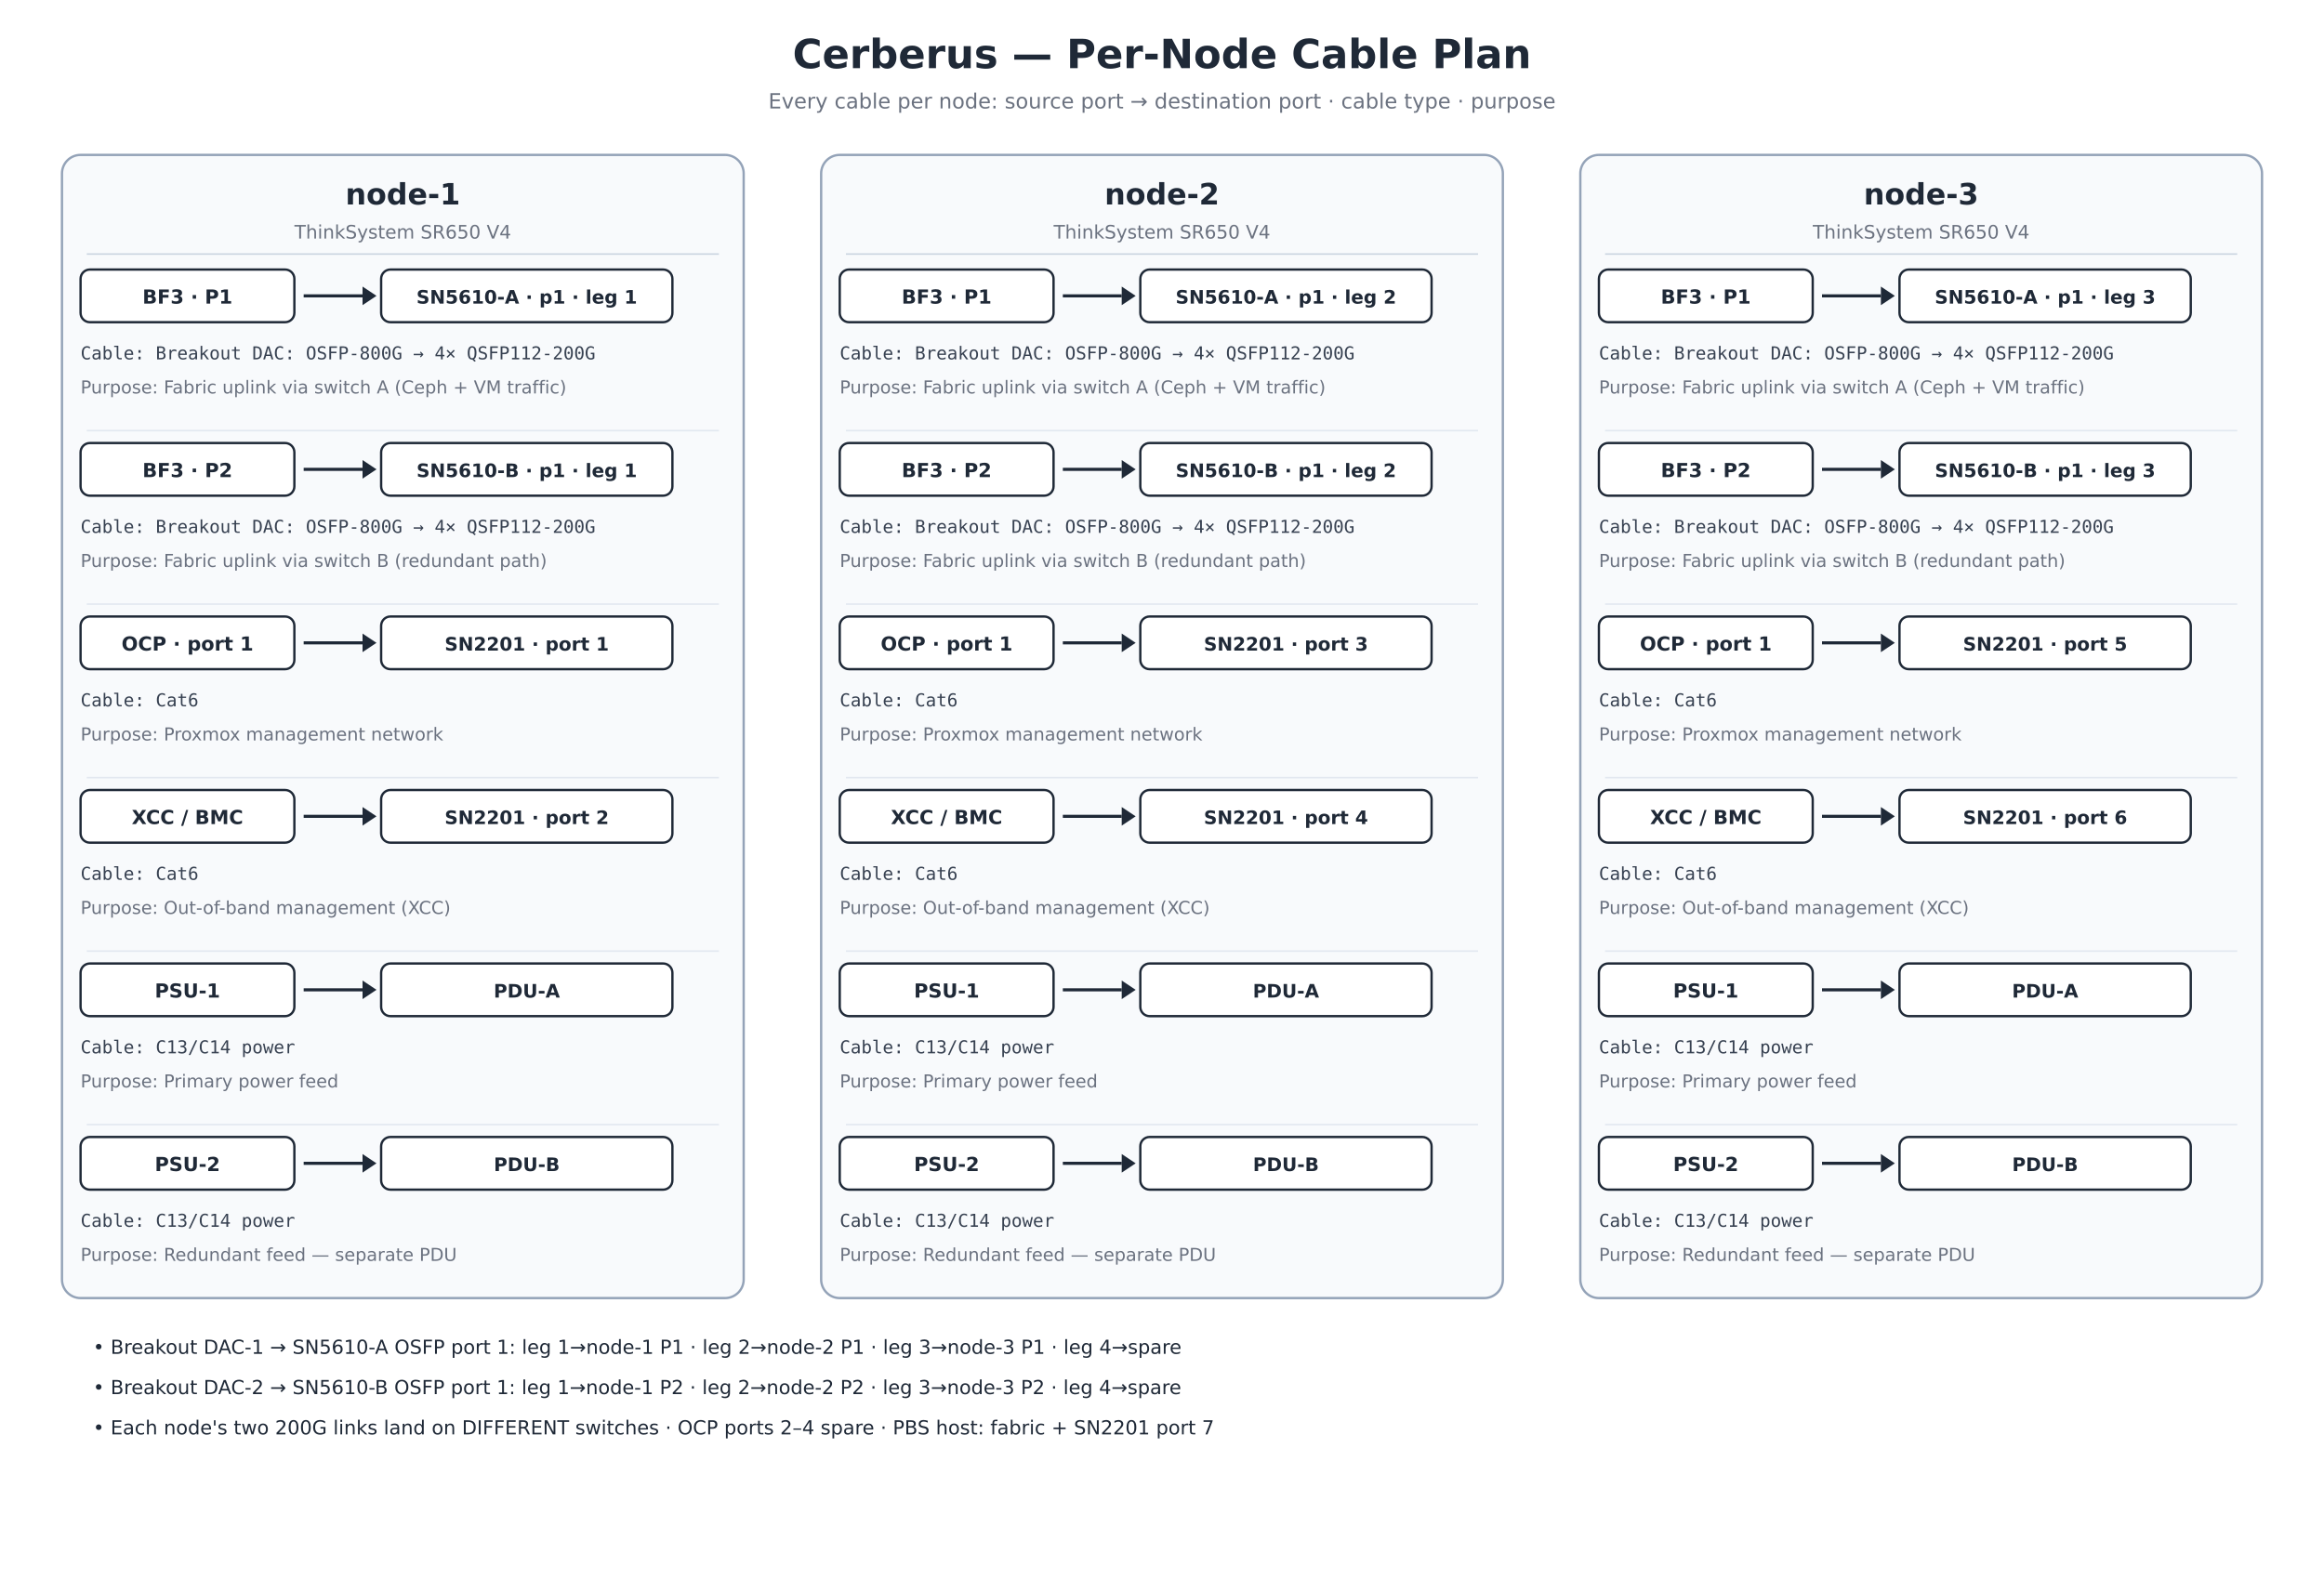
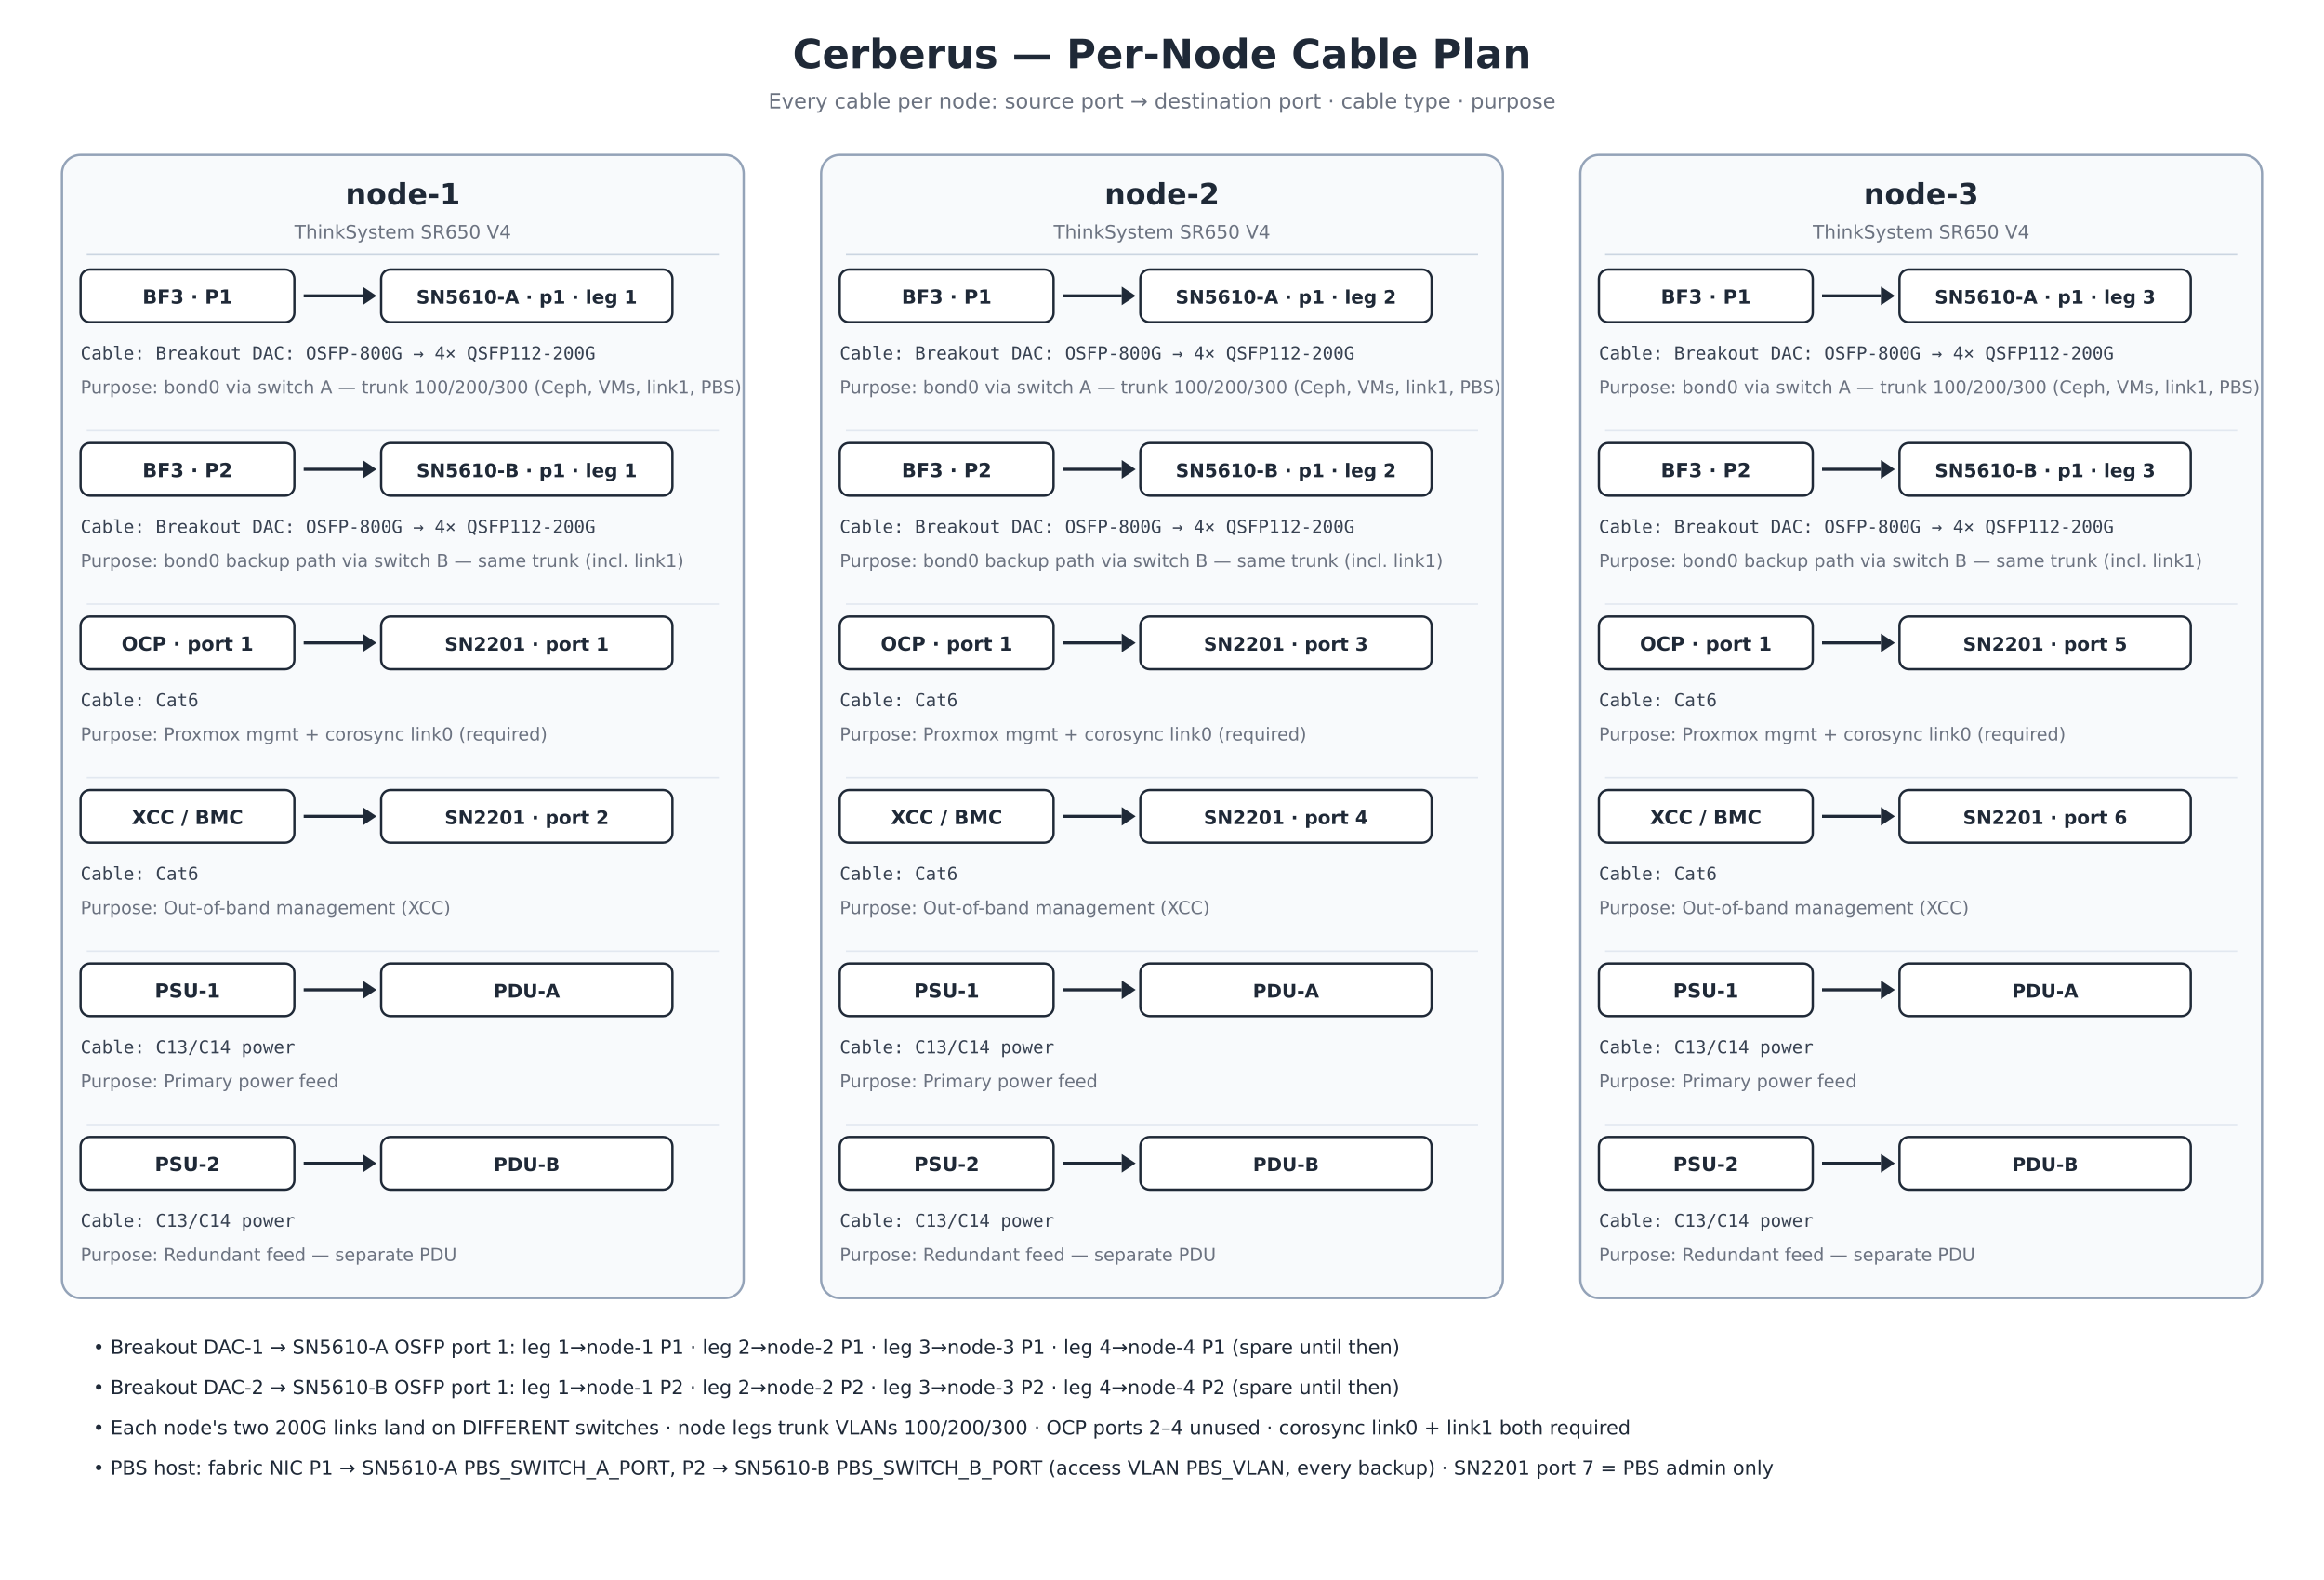
<svg xmlns="http://www.w3.org/2000/svg" width="1500" height="1020" viewBox="0 0 1500 1020" font-family="DejaVu Sans, 'Liberation Sans', sans-serif">
  <rect x="0" y="0" width="1500" height="1020" rx="0" fill="#ffffff" stroke="none" stroke-width="1" />
  <text x="750" y="44" font-size="26" fill="#1f2937" font-weight="bold" text-anchor="middle">Cerberus — Per-Node Cable Plan</text>
  <text x="750" y="70" font-size="13.5" fill="#6b7280" font-weight="normal" text-anchor="middle">Every cable per node: source port → destination port · cable type · purpose</text>
  <rect x="40" y="100" width="440" height="738" rx="12" fill="#f8fafc" stroke="#94a3b8" stroke-width="1.5" />
  <text x="260.0" y="132" font-size="19" fill="#1f2937" font-weight="bold" text-anchor="middle">node-1</text>
  <text x="260.0" y="154" font-size="12" fill="#6b7280" font-weight="normal" text-anchor="middle">ThinkSystem SR650 V4</text>
  <line x1="56" y1="164" x2="464" y2="164" stroke="#cbd5e1" stroke-width="1" />
  <rect x="52" y="174" width="138" height="34" rx="6" fill="#ffffff" stroke="#1f2937" stroke-width="1.5" />
  <text x="121" y="196" font-size="12.5" fill="#1f2937" font-weight="bold" text-anchor="middle">BF3 · P1</text>
  <line x1="196" y1="191" x2="234" y2="191" stroke="#1f2937" stroke-width="2" />
  <polygon points="234,185 234,197 243,191" fill="#1f2937" />
  <rect x="246" y="174" width="188" height="34" rx="6" fill="#ffffff" stroke="#1f2937" stroke-width="1.5" />
  <text x="340" y="196" font-size="12" fill="#1f2937" font-weight="bold" text-anchor="middle">SN5610-A · p1 · leg 1</text>
  <text x="52" y="232" font-size="11.5" fill="#374151" font-weight="normal" text-anchor="start" font-family="DejaVu Sans Mono, monospace">Cable: Breakout DAC: OSFP-800G → 4× QSFP112-200G</text>
-   <text x="52" y="254" font-size="11.5" fill="#6b7280" font-weight="normal" text-anchor="start">Purpose: Fabric uplink via switch A (Ceph + VM traffic)</text>
+   <text x="52" y="254" font-size="11.5" fill="#6b7280" font-weight="normal" text-anchor="start">Purpose: bond0 via switch A — trunk 100/200/300 (Ceph, VMs, link1, PBS)</text>
  <line x1="56" y1="278" x2="464" y2="278" stroke="#e2e8f0" stroke-width="1" />
  <rect x="52" y="286" width="138" height="34" rx="6" fill="#ffffff" stroke="#1f2937" stroke-width="1.5" />
  <text x="121" y="308" font-size="12.5" fill="#1f2937" font-weight="bold" text-anchor="middle">BF3 · P2</text>
  <line x1="196" y1="303" x2="234" y2="303" stroke="#1f2937" stroke-width="2" />
  <polygon points="234,297 234,309 243,303" fill="#1f2937" />
  <rect x="246" y="286" width="188" height="34" rx="6" fill="#ffffff" stroke="#1f2937" stroke-width="1.5" />
  <text x="340" y="308" font-size="12" fill="#1f2937" font-weight="bold" text-anchor="middle">SN5610-B · p1 · leg 1</text>
  <text x="52" y="344" font-size="11.5" fill="#374151" font-weight="normal" text-anchor="start" font-family="DejaVu Sans Mono, monospace">Cable: Breakout DAC: OSFP-800G → 4× QSFP112-200G</text>
-   <text x="52" y="366" font-size="11.5" fill="#6b7280" font-weight="normal" text-anchor="start">Purpose: Fabric uplink via switch B (redundant path)</text>
+   <text x="52" y="366" font-size="11.5" fill="#6b7280" font-weight="normal" text-anchor="start">Purpose: bond0 backup path via switch B — same trunk (incl. link1)</text>
  <line x1="56" y1="390" x2="464" y2="390" stroke="#e2e8f0" stroke-width="1" />
  <rect x="52" y="398" width="138" height="34" rx="6" fill="#ffffff" stroke="#1f2937" stroke-width="1.5" />
  <text x="121" y="420" font-size="12.5" fill="#1f2937" font-weight="bold" text-anchor="middle">OCP · port 1</text>
  <line x1="196" y1="415" x2="234" y2="415" stroke="#1f2937" stroke-width="2" />
  <polygon points="234,409 234,421 243,415" fill="#1f2937" />
  <rect x="246" y="398" width="188" height="34" rx="6" fill="#ffffff" stroke="#1f2937" stroke-width="1.5" />
  <text x="340" y="420" font-size="12" fill="#1f2937" font-weight="bold" text-anchor="middle">SN2201 · port 1</text>
  <text x="52" y="456" font-size="11.5" fill="#374151" font-weight="normal" text-anchor="start" font-family="DejaVu Sans Mono, monospace">Cable: Cat6</text>
-   <text x="52" y="478" font-size="11.5" fill="#6b7280" font-weight="normal" text-anchor="start">Purpose: Proxmox management network</text>
+   <text x="52" y="478" font-size="11.5" fill="#6b7280" font-weight="normal" text-anchor="start">Purpose: Proxmox mgmt + corosync link0 (required)</text>
  <line x1="56" y1="502" x2="464" y2="502" stroke="#e2e8f0" stroke-width="1" />
  <rect x="52" y="510" width="138" height="34" rx="6" fill="#ffffff" stroke="#1f2937" stroke-width="1.5" />
  <text x="121" y="532" font-size="12.5" fill="#1f2937" font-weight="bold" text-anchor="middle">XCC / BMC</text>
  <line x1="196" y1="527" x2="234" y2="527" stroke="#1f2937" stroke-width="2" />
  <polygon points="234,521 234,533 243,527" fill="#1f2937" />
  <rect x="246" y="510" width="188" height="34" rx="6" fill="#ffffff" stroke="#1f2937" stroke-width="1.5" />
  <text x="340" y="532" font-size="12" fill="#1f2937" font-weight="bold" text-anchor="middle">SN2201 · port 2</text>
  <text x="52" y="568" font-size="11.5" fill="#374151" font-weight="normal" text-anchor="start" font-family="DejaVu Sans Mono, monospace">Cable: Cat6</text>
  <text x="52" y="590" font-size="11.5" fill="#6b7280" font-weight="normal" text-anchor="start">Purpose: Out-of-band management (XCC)</text>
  <line x1="56" y1="614" x2="464" y2="614" stroke="#e2e8f0" stroke-width="1" />
  <rect x="52" y="622" width="138" height="34" rx="6" fill="#ffffff" stroke="#1f2937" stroke-width="1.5" />
  <text x="121" y="644" font-size="12.5" fill="#1f2937" font-weight="bold" text-anchor="middle">PSU-1</text>
  <line x1="196" y1="639" x2="234" y2="639" stroke="#1f2937" stroke-width="2" />
  <polygon points="234,633 234,645 243,639" fill="#1f2937" />
  <rect x="246" y="622" width="188" height="34" rx="6" fill="#ffffff" stroke="#1f2937" stroke-width="1.5" />
  <text x="340" y="644" font-size="12" fill="#1f2937" font-weight="bold" text-anchor="middle">PDU-A</text>
  <text x="52" y="680" font-size="11.5" fill="#374151" font-weight="normal" text-anchor="start" font-family="DejaVu Sans Mono, monospace">Cable: C13/C14 power</text>
  <text x="52" y="702" font-size="11.5" fill="#6b7280" font-weight="normal" text-anchor="start">Purpose: Primary power feed</text>
  <line x1="56" y1="726" x2="464" y2="726" stroke="#e2e8f0" stroke-width="1" />
  <rect x="52" y="734" width="138" height="34" rx="6" fill="#ffffff" stroke="#1f2937" stroke-width="1.5" />
  <text x="121" y="756" font-size="12.5" fill="#1f2937" font-weight="bold" text-anchor="middle">PSU-2</text>
  <line x1="196" y1="751" x2="234" y2="751" stroke="#1f2937" stroke-width="2" />
  <polygon points="234,745 234,757 243,751" fill="#1f2937" />
  <rect x="246" y="734" width="188" height="34" rx="6" fill="#ffffff" stroke="#1f2937" stroke-width="1.5" />
  <text x="340" y="756" font-size="12" fill="#1f2937" font-weight="bold" text-anchor="middle">PDU-B</text>
  <text x="52" y="792" font-size="11.5" fill="#374151" font-weight="normal" text-anchor="start" font-family="DejaVu Sans Mono, monospace">Cable: C13/C14 power</text>
  <text x="52" y="814" font-size="11.5" fill="#6b7280" font-weight="normal" text-anchor="start">Purpose: Redundant feed — separate PDU</text>
  <rect x="530" y="100" width="440" height="738" rx="12" fill="#f8fafc" stroke="#94a3b8" stroke-width="1.5" />
  <text x="750.0" y="132" font-size="19" fill="#1f2937" font-weight="bold" text-anchor="middle">node-2</text>
  <text x="750.0" y="154" font-size="12" fill="#6b7280" font-weight="normal" text-anchor="middle">ThinkSystem SR650 V4</text>
  <line x1="546" y1="164" x2="954" y2="164" stroke="#cbd5e1" stroke-width="1" />
  <rect x="542" y="174" width="138" height="34" rx="6" fill="#ffffff" stroke="#1f2937" stroke-width="1.5" />
  <text x="611" y="196" font-size="12.5" fill="#1f2937" font-weight="bold" text-anchor="middle">BF3 · P1</text>
  <line x1="686" y1="191" x2="724" y2="191" stroke="#1f2937" stroke-width="2" />
  <polygon points="724,185 724,197 733,191" fill="#1f2937" />
  <rect x="736" y="174" width="188" height="34" rx="6" fill="#ffffff" stroke="#1f2937" stroke-width="1.5" />
  <text x="830" y="196" font-size="12" fill="#1f2937" font-weight="bold" text-anchor="middle">SN5610-A · p1 · leg 2</text>
  <text x="542" y="232" font-size="11.5" fill="#374151" font-weight="normal" text-anchor="start" font-family="DejaVu Sans Mono, monospace">Cable: Breakout DAC: OSFP-800G → 4× QSFP112-200G</text>
-   <text x="542" y="254" font-size="11.5" fill="#6b7280" font-weight="normal" text-anchor="start">Purpose: Fabric uplink via switch A (Ceph + VM traffic)</text>
+   <text x="542" y="254" font-size="11.5" fill="#6b7280" font-weight="normal" text-anchor="start">Purpose: bond0 via switch A — trunk 100/200/300 (Ceph, VMs, link1, PBS)</text>
  <line x1="546" y1="278" x2="954" y2="278" stroke="#e2e8f0" stroke-width="1" />
  <rect x="542" y="286" width="138" height="34" rx="6" fill="#ffffff" stroke="#1f2937" stroke-width="1.5" />
  <text x="611" y="308" font-size="12.5" fill="#1f2937" font-weight="bold" text-anchor="middle">BF3 · P2</text>
  <line x1="686" y1="303" x2="724" y2="303" stroke="#1f2937" stroke-width="2" />
  <polygon points="724,297 724,309 733,303" fill="#1f2937" />
  <rect x="736" y="286" width="188" height="34" rx="6" fill="#ffffff" stroke="#1f2937" stroke-width="1.5" />
  <text x="830" y="308" font-size="12" fill="#1f2937" font-weight="bold" text-anchor="middle">SN5610-B · p1 · leg 2</text>
  <text x="542" y="344" font-size="11.5" fill="#374151" font-weight="normal" text-anchor="start" font-family="DejaVu Sans Mono, monospace">Cable: Breakout DAC: OSFP-800G → 4× QSFP112-200G</text>
-   <text x="542" y="366" font-size="11.5" fill="#6b7280" font-weight="normal" text-anchor="start">Purpose: Fabric uplink via switch B (redundant path)</text>
+   <text x="542" y="366" font-size="11.5" fill="#6b7280" font-weight="normal" text-anchor="start">Purpose: bond0 backup path via switch B — same trunk (incl. link1)</text>
  <line x1="546" y1="390" x2="954" y2="390" stroke="#e2e8f0" stroke-width="1" />
  <rect x="542" y="398" width="138" height="34" rx="6" fill="#ffffff" stroke="#1f2937" stroke-width="1.5" />
  <text x="611" y="420" font-size="12.5" fill="#1f2937" font-weight="bold" text-anchor="middle">OCP · port 1</text>
  <line x1="686" y1="415" x2="724" y2="415" stroke="#1f2937" stroke-width="2" />
  <polygon points="724,409 724,421 733,415" fill="#1f2937" />
  <rect x="736" y="398" width="188" height="34" rx="6" fill="#ffffff" stroke="#1f2937" stroke-width="1.5" />
  <text x="830" y="420" font-size="12" fill="#1f2937" font-weight="bold" text-anchor="middle">SN2201 · port 3</text>
  <text x="542" y="456" font-size="11.5" fill="#374151" font-weight="normal" text-anchor="start" font-family="DejaVu Sans Mono, monospace">Cable: Cat6</text>
-   <text x="542" y="478" font-size="11.5" fill="#6b7280" font-weight="normal" text-anchor="start">Purpose: Proxmox management network</text>
+   <text x="542" y="478" font-size="11.5" fill="#6b7280" font-weight="normal" text-anchor="start">Purpose: Proxmox mgmt + corosync link0 (required)</text>
  <line x1="546" y1="502" x2="954" y2="502" stroke="#e2e8f0" stroke-width="1" />
  <rect x="542" y="510" width="138" height="34" rx="6" fill="#ffffff" stroke="#1f2937" stroke-width="1.5" />
  <text x="611" y="532" font-size="12.5" fill="#1f2937" font-weight="bold" text-anchor="middle">XCC / BMC</text>
  <line x1="686" y1="527" x2="724" y2="527" stroke="#1f2937" stroke-width="2" />
  <polygon points="724,521 724,533 733,527" fill="#1f2937" />
  <rect x="736" y="510" width="188" height="34" rx="6" fill="#ffffff" stroke="#1f2937" stroke-width="1.5" />
  <text x="830" y="532" font-size="12" fill="#1f2937" font-weight="bold" text-anchor="middle">SN2201 · port 4</text>
  <text x="542" y="568" font-size="11.5" fill="#374151" font-weight="normal" text-anchor="start" font-family="DejaVu Sans Mono, monospace">Cable: Cat6</text>
  <text x="542" y="590" font-size="11.5" fill="#6b7280" font-weight="normal" text-anchor="start">Purpose: Out-of-band management (XCC)</text>
  <line x1="546" y1="614" x2="954" y2="614" stroke="#e2e8f0" stroke-width="1" />
  <rect x="542" y="622" width="138" height="34" rx="6" fill="#ffffff" stroke="#1f2937" stroke-width="1.5" />
  <text x="611" y="644" font-size="12.5" fill="#1f2937" font-weight="bold" text-anchor="middle">PSU-1</text>
  <line x1="686" y1="639" x2="724" y2="639" stroke="#1f2937" stroke-width="2" />
  <polygon points="724,633 724,645 733,639" fill="#1f2937" />
  <rect x="736" y="622" width="188" height="34" rx="6" fill="#ffffff" stroke="#1f2937" stroke-width="1.5" />
  <text x="830" y="644" font-size="12" fill="#1f2937" font-weight="bold" text-anchor="middle">PDU-A</text>
  <text x="542" y="680" font-size="11.5" fill="#374151" font-weight="normal" text-anchor="start" font-family="DejaVu Sans Mono, monospace">Cable: C13/C14 power</text>
  <text x="542" y="702" font-size="11.5" fill="#6b7280" font-weight="normal" text-anchor="start">Purpose: Primary power feed</text>
  <line x1="546" y1="726" x2="954" y2="726" stroke="#e2e8f0" stroke-width="1" />
  <rect x="542" y="734" width="138" height="34" rx="6" fill="#ffffff" stroke="#1f2937" stroke-width="1.5" />
  <text x="611" y="756" font-size="12.5" fill="#1f2937" font-weight="bold" text-anchor="middle">PSU-2</text>
  <line x1="686" y1="751" x2="724" y2="751" stroke="#1f2937" stroke-width="2" />
  <polygon points="724,745 724,757 733,751" fill="#1f2937" />
  <rect x="736" y="734" width="188" height="34" rx="6" fill="#ffffff" stroke="#1f2937" stroke-width="1.5" />
  <text x="830" y="756" font-size="12" fill="#1f2937" font-weight="bold" text-anchor="middle">PDU-B</text>
  <text x="542" y="792" font-size="11.5" fill="#374151" font-weight="normal" text-anchor="start" font-family="DejaVu Sans Mono, monospace">Cable: C13/C14 power</text>
  <text x="542" y="814" font-size="11.5" fill="#6b7280" font-weight="normal" text-anchor="start">Purpose: Redundant feed — separate PDU</text>
  <rect x="1020" y="100" width="440" height="738" rx="12" fill="#f8fafc" stroke="#94a3b8" stroke-width="1.5" />
  <text x="1240.0" y="132" font-size="19" fill="#1f2937" font-weight="bold" text-anchor="middle">node-3</text>
  <text x="1240.0" y="154" font-size="12" fill="#6b7280" font-weight="normal" text-anchor="middle">ThinkSystem SR650 V4</text>
  <line x1="1036" y1="164" x2="1444" y2="164" stroke="#cbd5e1" stroke-width="1" />
  <rect x="1032" y="174" width="138" height="34" rx="6" fill="#ffffff" stroke="#1f2937" stroke-width="1.5" />
  <text x="1101" y="196" font-size="12.5" fill="#1f2937" font-weight="bold" text-anchor="middle">BF3 · P1</text>
  <line x1="1176" y1="191" x2="1214" y2="191" stroke="#1f2937" stroke-width="2" />
  <polygon points="1214,185 1214,197 1223,191" fill="#1f2937" />
  <rect x="1226" y="174" width="188" height="34" rx="6" fill="#ffffff" stroke="#1f2937" stroke-width="1.5" />
  <text x="1320" y="196" font-size="12" fill="#1f2937" font-weight="bold" text-anchor="middle">SN5610-A · p1 · leg 3</text>
  <text x="1032" y="232" font-size="11.5" fill="#374151" font-weight="normal" text-anchor="start" font-family="DejaVu Sans Mono, monospace">Cable: Breakout DAC: OSFP-800G → 4× QSFP112-200G</text>
-   <text x="1032" y="254" font-size="11.5" fill="#6b7280" font-weight="normal" text-anchor="start">Purpose: Fabric uplink via switch A (Ceph + VM traffic)</text>
+   <text x="1032" y="254" font-size="11.5" fill="#6b7280" font-weight="normal" text-anchor="start">Purpose: bond0 via switch A — trunk 100/200/300 (Ceph, VMs, link1, PBS)</text>
  <line x1="1036" y1="278" x2="1444" y2="278" stroke="#e2e8f0" stroke-width="1" />
  <rect x="1032" y="286" width="138" height="34" rx="6" fill="#ffffff" stroke="#1f2937" stroke-width="1.5" />
  <text x="1101" y="308" font-size="12.5" fill="#1f2937" font-weight="bold" text-anchor="middle">BF3 · P2</text>
  <line x1="1176" y1="303" x2="1214" y2="303" stroke="#1f2937" stroke-width="2" />
  <polygon points="1214,297 1214,309 1223,303" fill="#1f2937" />
  <rect x="1226" y="286" width="188" height="34" rx="6" fill="#ffffff" stroke="#1f2937" stroke-width="1.5" />
  <text x="1320" y="308" font-size="12" fill="#1f2937" font-weight="bold" text-anchor="middle">SN5610-B · p1 · leg 3</text>
  <text x="1032" y="344" font-size="11.5" fill="#374151" font-weight="normal" text-anchor="start" font-family="DejaVu Sans Mono, monospace">Cable: Breakout DAC: OSFP-800G → 4× QSFP112-200G</text>
-   <text x="1032" y="366" font-size="11.5" fill="#6b7280" font-weight="normal" text-anchor="start">Purpose: Fabric uplink via switch B (redundant path)</text>
+   <text x="1032" y="366" font-size="11.5" fill="#6b7280" font-weight="normal" text-anchor="start">Purpose: bond0 backup path via switch B — same trunk (incl. link1)</text>
  <line x1="1036" y1="390" x2="1444" y2="390" stroke="#e2e8f0" stroke-width="1" />
  <rect x="1032" y="398" width="138" height="34" rx="6" fill="#ffffff" stroke="#1f2937" stroke-width="1.5" />
  <text x="1101" y="420" font-size="12.5" fill="#1f2937" font-weight="bold" text-anchor="middle">OCP · port 1</text>
  <line x1="1176" y1="415" x2="1214" y2="415" stroke="#1f2937" stroke-width="2" />
  <polygon points="1214,409 1214,421 1223,415" fill="#1f2937" />
  <rect x="1226" y="398" width="188" height="34" rx="6" fill="#ffffff" stroke="#1f2937" stroke-width="1.5" />
  <text x="1320" y="420" font-size="12" fill="#1f2937" font-weight="bold" text-anchor="middle">SN2201 · port 5</text>
  <text x="1032" y="456" font-size="11.5" fill="#374151" font-weight="normal" text-anchor="start" font-family="DejaVu Sans Mono, monospace">Cable: Cat6</text>
-   <text x="1032" y="478" font-size="11.5" fill="#6b7280" font-weight="normal" text-anchor="start">Purpose: Proxmox management network</text>
+   <text x="1032" y="478" font-size="11.5" fill="#6b7280" font-weight="normal" text-anchor="start">Purpose: Proxmox mgmt + corosync link0 (required)</text>
  <line x1="1036" y1="502" x2="1444" y2="502" stroke="#e2e8f0" stroke-width="1" />
  <rect x="1032" y="510" width="138" height="34" rx="6" fill="#ffffff" stroke="#1f2937" stroke-width="1.5" />
  <text x="1101" y="532" font-size="12.5" fill="#1f2937" font-weight="bold" text-anchor="middle">XCC / BMC</text>
  <line x1="1176" y1="527" x2="1214" y2="527" stroke="#1f2937" stroke-width="2" />
  <polygon points="1214,521 1214,533 1223,527" fill="#1f2937" />
  <rect x="1226" y="510" width="188" height="34" rx="6" fill="#ffffff" stroke="#1f2937" stroke-width="1.5" />
  <text x="1320" y="532" font-size="12" fill="#1f2937" font-weight="bold" text-anchor="middle">SN2201 · port 6</text>
  <text x="1032" y="568" font-size="11.5" fill="#374151" font-weight="normal" text-anchor="start" font-family="DejaVu Sans Mono, monospace">Cable: Cat6</text>
  <text x="1032" y="590" font-size="11.5" fill="#6b7280" font-weight="normal" text-anchor="start">Purpose: Out-of-band management (XCC)</text>
  <line x1="1036" y1="614" x2="1444" y2="614" stroke="#e2e8f0" stroke-width="1" />
  <rect x="1032" y="622" width="138" height="34" rx="6" fill="#ffffff" stroke="#1f2937" stroke-width="1.5" />
  <text x="1101" y="644" font-size="12.5" fill="#1f2937" font-weight="bold" text-anchor="middle">PSU-1</text>
  <line x1="1176" y1="639" x2="1214" y2="639" stroke="#1f2937" stroke-width="2" />
  <polygon points="1214,633 1214,645 1223,639" fill="#1f2937" />
  <rect x="1226" y="622" width="188" height="34" rx="6" fill="#ffffff" stroke="#1f2937" stroke-width="1.5" />
  <text x="1320" y="644" font-size="12" fill="#1f2937" font-weight="bold" text-anchor="middle">PDU-A</text>
  <text x="1032" y="680" font-size="11.5" fill="#374151" font-weight="normal" text-anchor="start" font-family="DejaVu Sans Mono, monospace">Cable: C13/C14 power</text>
  <text x="1032" y="702" font-size="11.5" fill="#6b7280" font-weight="normal" text-anchor="start">Purpose: Primary power feed</text>
  <line x1="1036" y1="726" x2="1444" y2="726" stroke="#e2e8f0" stroke-width="1" />
  <rect x="1032" y="734" width="138" height="34" rx="6" fill="#ffffff" stroke="#1f2937" stroke-width="1.5" />
  <text x="1101" y="756" font-size="12.5" fill="#1f2937" font-weight="bold" text-anchor="middle">PSU-2</text>
  <line x1="1176" y1="751" x2="1214" y2="751" stroke="#1f2937" stroke-width="2" />
  <polygon points="1214,745 1214,757 1223,751" fill="#1f2937" />
  <rect x="1226" y="734" width="188" height="34" rx="6" fill="#ffffff" stroke="#1f2937" stroke-width="1.5" />
  <text x="1320" y="756" font-size="12" fill="#1f2937" font-weight="bold" text-anchor="middle">PDU-B</text>
  <text x="1032" y="792" font-size="11.5" fill="#374151" font-weight="normal" text-anchor="start" font-family="DejaVu Sans Mono, monospace">Cable: C13/C14 power</text>
  <text x="1032" y="814" font-size="11.5" fill="#6b7280" font-weight="normal" text-anchor="start">Purpose: Redundant feed — separate PDU</text>
-   <text x="60" y="874" font-size="12.5" fill="#1f2937" font-weight="normal" text-anchor="start">•  Breakout DAC-1 → SN5610-A OSFP port 1: leg 1→node-1 P1 · leg 2→node-2 P1 · leg 3→node-3 P1 · leg 4→spare</text>
-   <text x="60" y="900" font-size="12.5" fill="#1f2937" font-weight="normal" text-anchor="start">•  Breakout DAC-2 → SN5610-B OSFP port 1: leg 1→node-1 P2 · leg 2→node-2 P2 · leg 3→node-3 P2 · leg 4→spare</text>
-   <text x="60" y="926" font-size="12.5" fill="#1f2937" font-weight="normal" text-anchor="start">•  Each node's two 200G links land on DIFFERENT switches · OCP ports 2–4 spare · PBS host: fabric + SN2201 port 7</text>
+   <text x="60" y="874" font-size="12.5" fill="#1f2937" font-weight="normal" text-anchor="start">•  Breakout DAC-1 → SN5610-A OSFP port 1: leg 1→node-1 P1 · leg 2→node-2 P1 · leg 3→node-3 P1 · leg 4→node-4 P1 (spare until then)</text>
+   <text x="60" y="900" font-size="12.5" fill="#1f2937" font-weight="normal" text-anchor="start">•  Breakout DAC-2 → SN5610-B OSFP port 1: leg 1→node-1 P2 · leg 2→node-2 P2 · leg 3→node-3 P2 · leg 4→node-4 P2 (spare until then)</text>
+   <text x="60" y="926" font-size="12.5" fill="#1f2937" font-weight="normal" text-anchor="start">•  Each node's two 200G links land on DIFFERENT switches · node legs trunk VLANs 100/200/300 · OCP ports 2–4 unused · corosync link0 + link1 both required</text>
+   <text x="60" y="952" font-size="12.5" fill="#1f2937" font-weight="normal" text-anchor="start">•  PBS host: fabric NIC P1 → SN5610-A PBS_SWITCH_A_PORT, P2 → SN5610-B PBS_SWITCH_B_PORT (access VLAN PBS_VLAN, every backup) · SN2201 port 7 = PBS admin only</text>
</svg>
